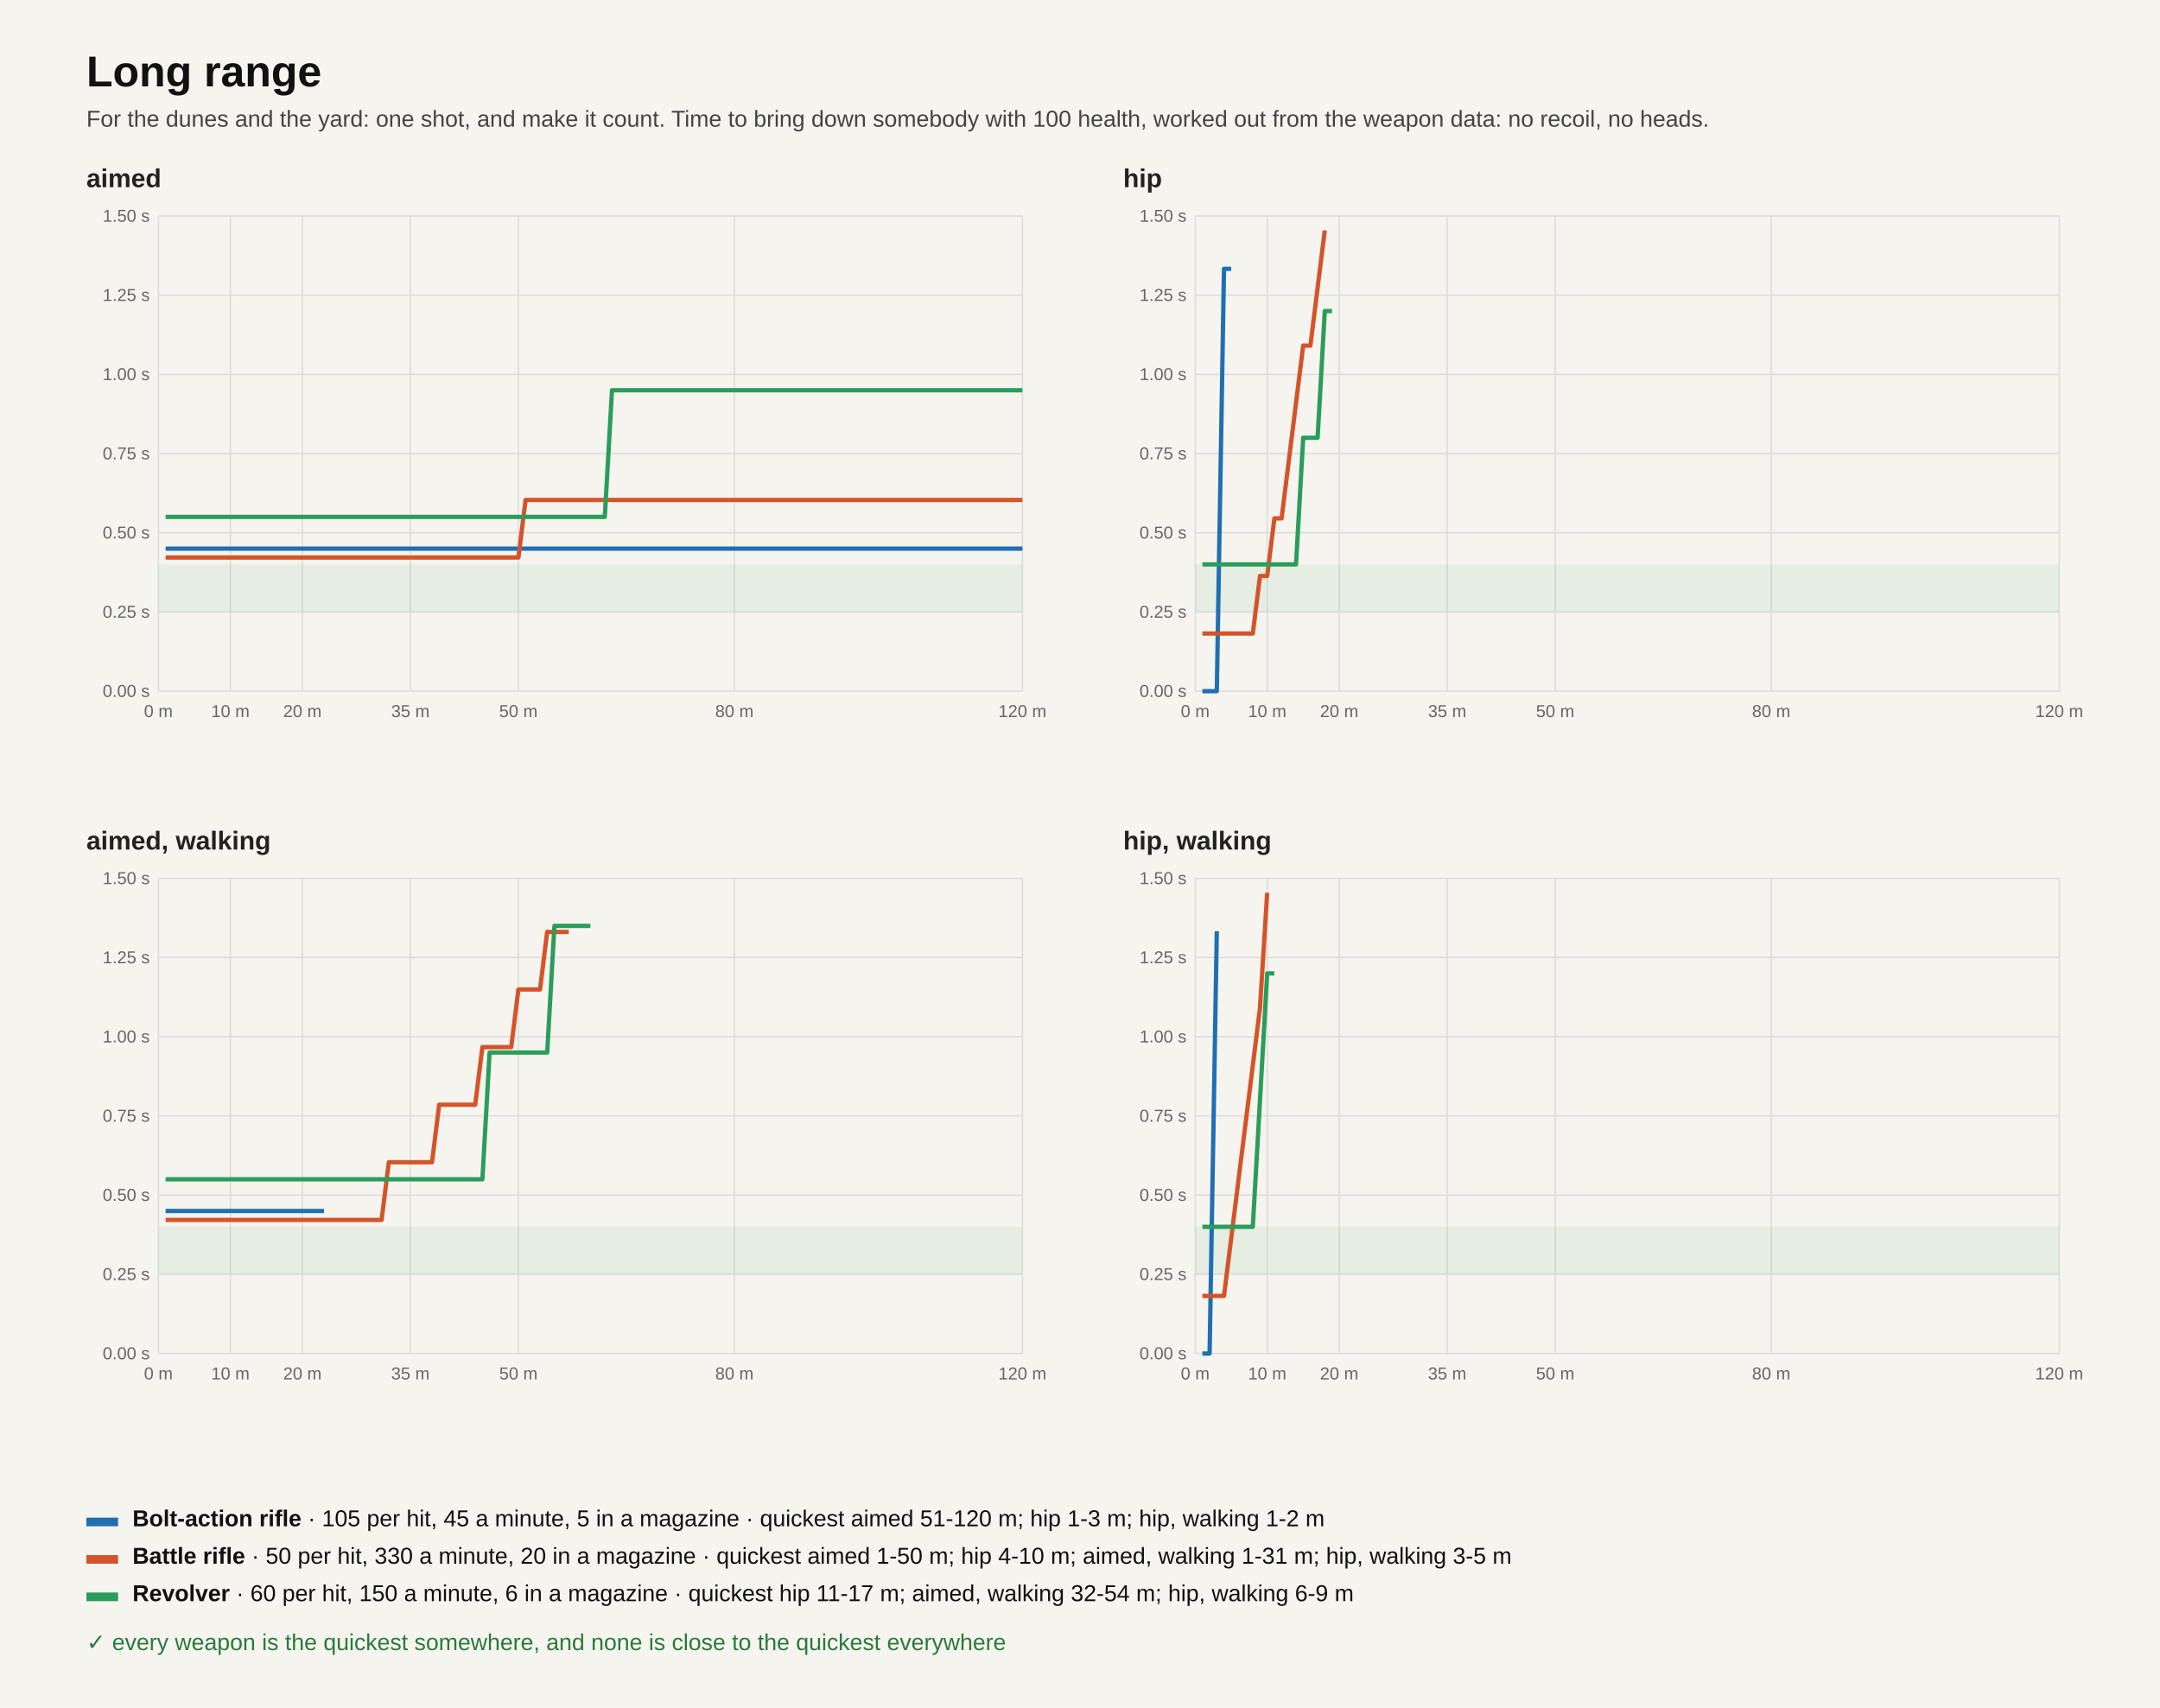
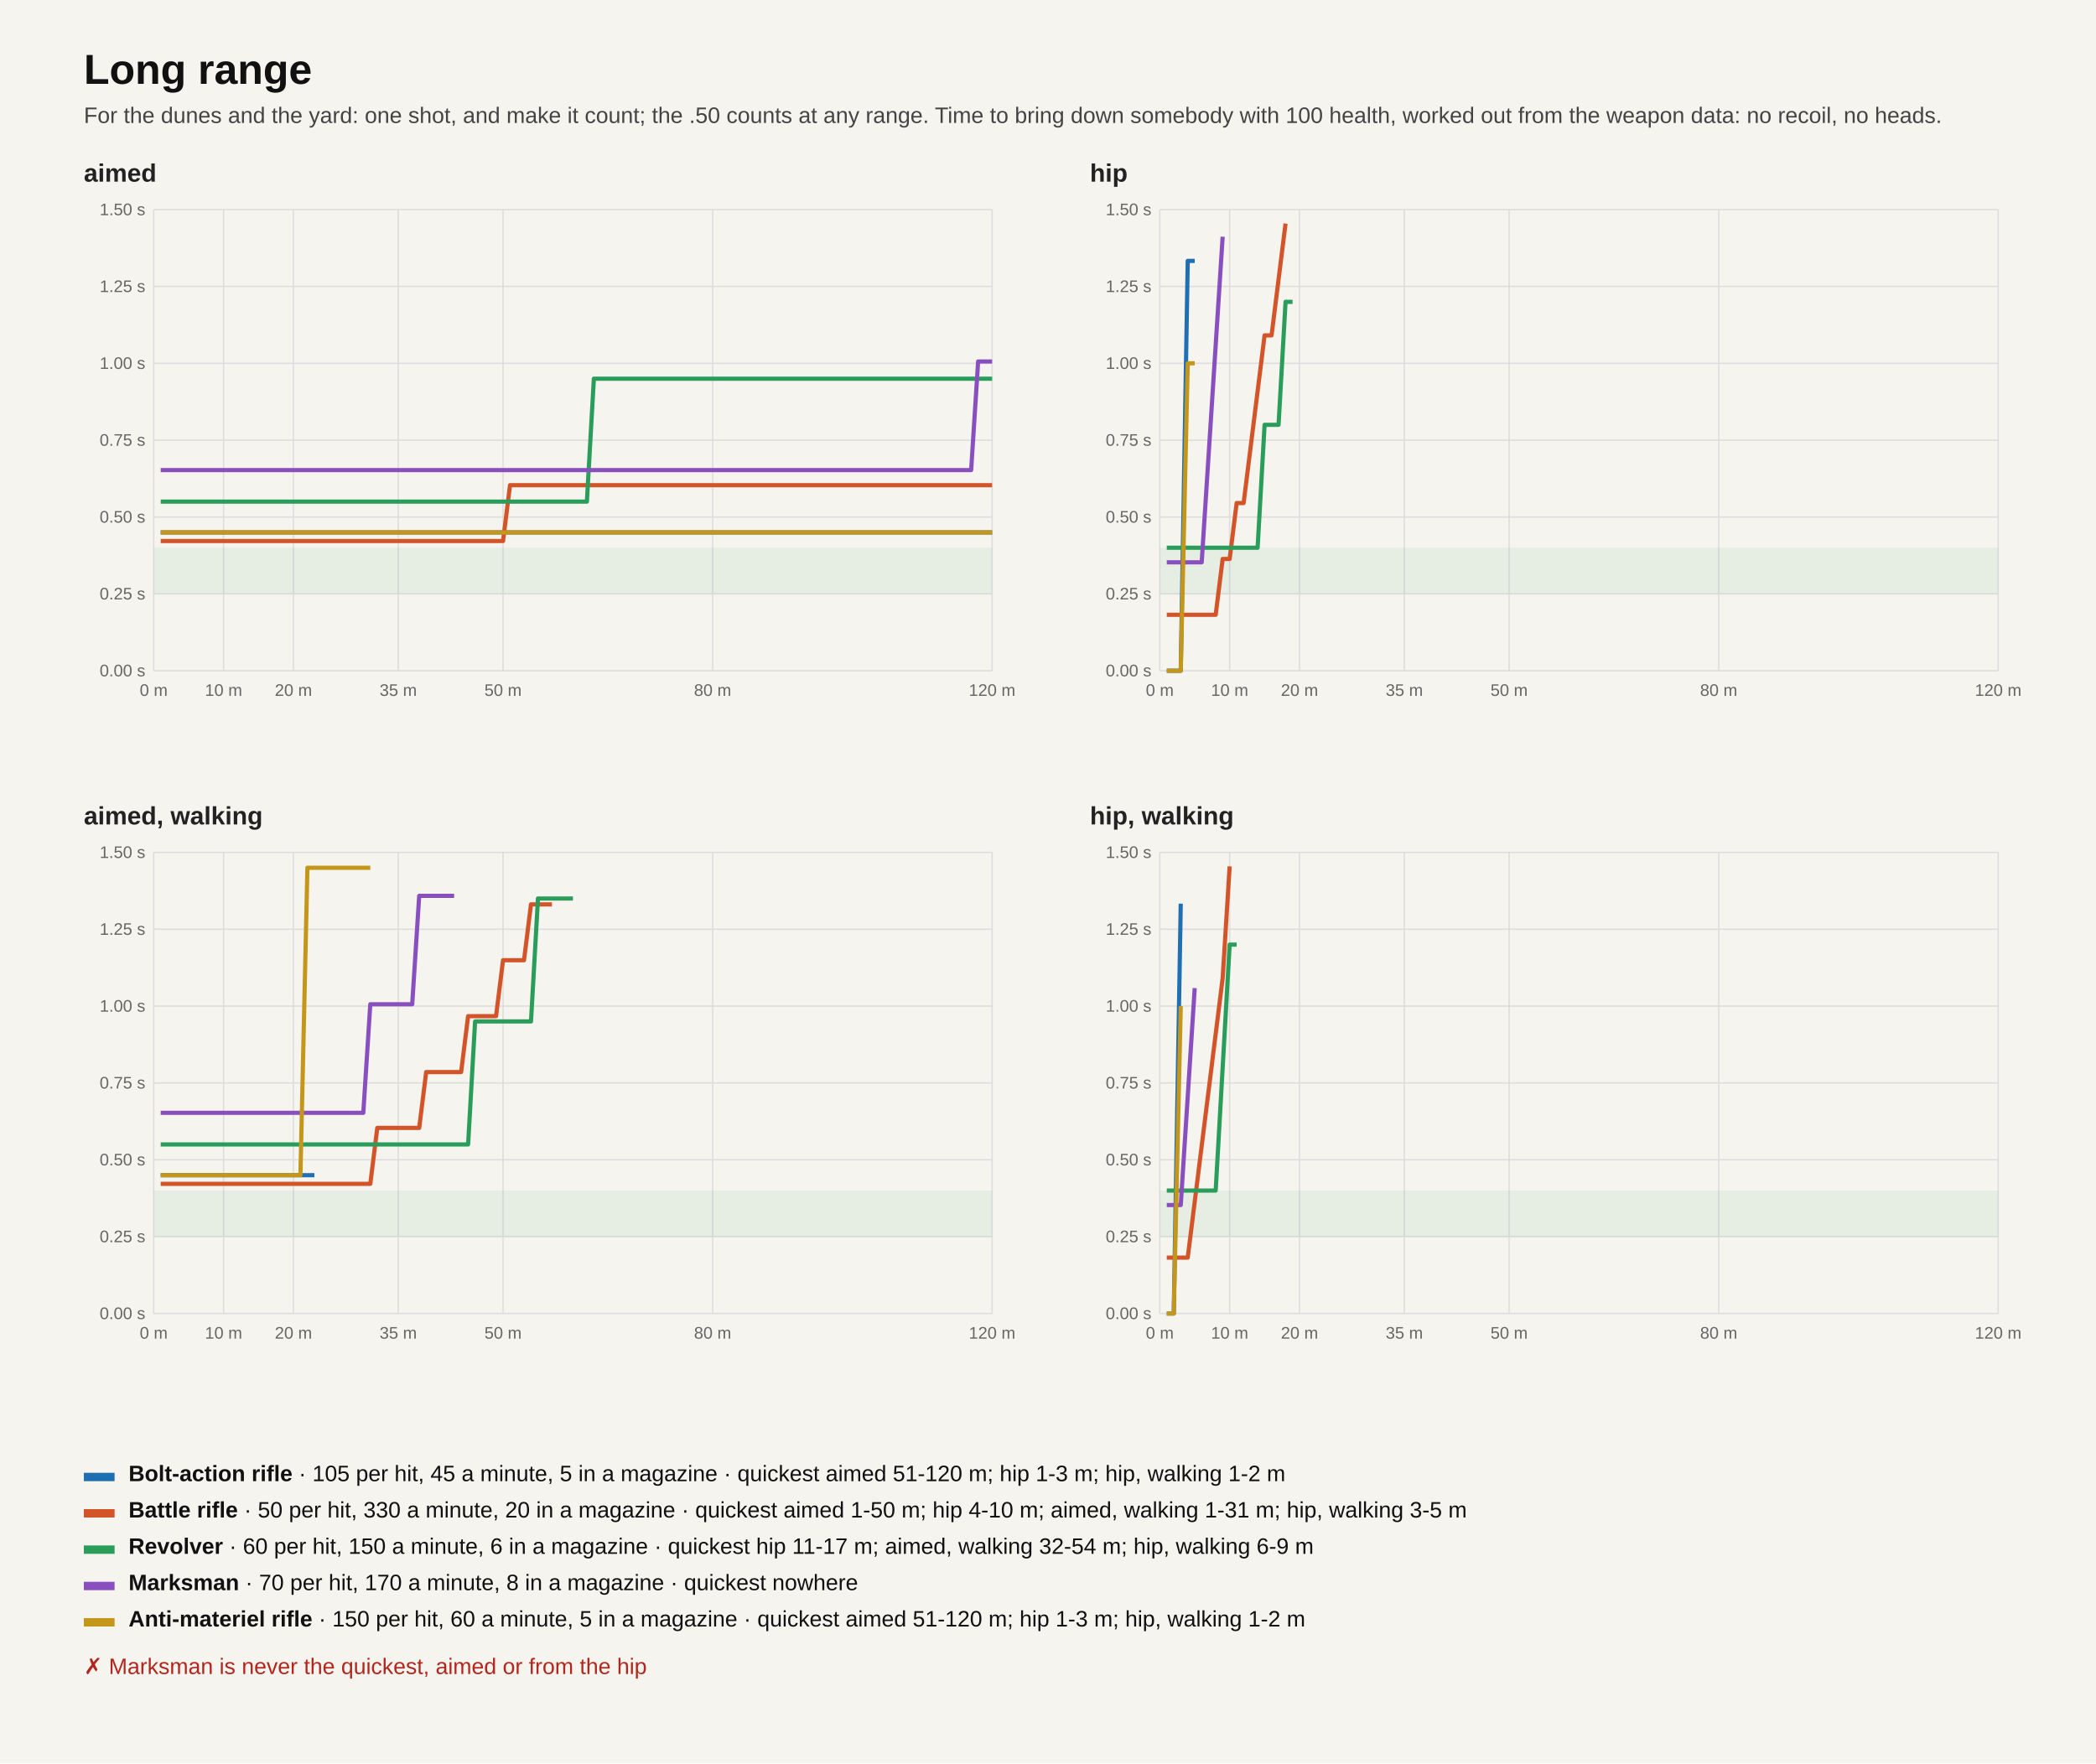
- <svg xmlns="http://www.w3.org/2000/svg" width="1500" height="1186" font-family="Arial">
+ <svg xmlns="http://www.w3.org/2000/svg" width="1500" height="1262" font-family="Arial">
  <rect width="100%" height="100%" fill="#f6f4ee" />
  <text x="60" y="60" font-size="30" font-weight="bold" fill="#111">Long range</text>
-   <text x="60" y="88" font-size="16" fill="#444">For the dunes and the yard: one shot, and make it count. Time to bring down somebody with 100 health, worked out from the weapon data: no recoil, no heads.</text>
+   <text x="60" y="88" font-size="16" fill="#444">For the dunes and the yard: one shot, and make it count; the .50 counts at any range. Time to bring down somebody with 100 health, worked out from the weapon data: no recoil, no heads.</text>
  <text x="60" y="130" font-size="18" font-weight="bold" fill="#222">aimed</text>
  <line x1="110.0" y1="480.0" x2="710.0" y2="480.0" stroke="#ddd" />
  <text x="104.0" y="484.0" font-size="12" fill="#666" text-anchor="end">0.00 s</text>
  <line x1="110.0" y1="425.0" x2="710.0" y2="425.0" stroke="#ddd" />
  <text x="104.0" y="429.0" font-size="12" fill="#666" text-anchor="end">0.25 s</text>
  <line x1="110.0" y1="370.0" x2="710.0" y2="370.0" stroke="#ddd" />
  <text x="104.0" y="374.0" font-size="12" fill="#666" text-anchor="end">0.50 s</text>
  <line x1="110.0" y1="315.0" x2="710.0" y2="315.0" stroke="#ddd" />
  <text x="104.0" y="319.0" font-size="12" fill="#666" text-anchor="end">0.75 s</text>
  <line x1="110.0" y1="260.0" x2="710.0" y2="260.0" stroke="#ddd" />
  <text x="104.0" y="264.0" font-size="12" fill="#666" text-anchor="end">1.00 s</text>
  <line x1="110.0" y1="205.0" x2="710.0" y2="205.0" stroke="#ddd" />
  <text x="104.0" y="209.0" font-size="12" fill="#666" text-anchor="end">1.25 s</text>
  <line x1="110.0" y1="150.0" x2="710.0" y2="150.0" stroke="#ddd" />
  <text x="104.0" y="154.0" font-size="12" fill="#666" text-anchor="end">1.50 s</text>
  <line x1="110.0" y1="480.0" x2="110.0" y2="150.0" stroke="#ddd" />
  <text x="110.0" y="498.0" font-size="12" fill="#666" text-anchor="middle">0 m</text>
  <line x1="160.0" y1="480.0" x2="160.0" y2="150.0" stroke="#ddd" />
  <text x="160.0" y="498.0" font-size="12" fill="#666" text-anchor="middle">10 m</text>
  <line x1="210.0" y1="480.0" x2="210.0" y2="150.0" stroke="#ddd" />
  <text x="210.0" y="498.0" font-size="12" fill="#666" text-anchor="middle">20 m</text>
  <line x1="285.0" y1="480.0" x2="285.0" y2="150.0" stroke="#ddd" />
  <text x="285.0" y="498.0" font-size="12" fill="#666" text-anchor="middle">35 m</text>
  <line x1="360.0" y1="480.0" x2="360.0" y2="150.0" stroke="#ddd" />
  <text x="360.0" y="498.0" font-size="12" fill="#666" text-anchor="middle">50 m</text>
  <line x1="510.0" y1="480.0" x2="510.0" y2="150.0" stroke="#ddd" />
  <text x="510.0" y="498.0" font-size="12" fill="#666" text-anchor="middle">80 m</text>
  <line x1="710.0" y1="480.0" x2="710.0" y2="150.0" stroke="#ddd" />
  <text x="710.0" y="498.0" font-size="12" fill="#666" text-anchor="middle">120 m</text>
  <rect x="110.0" y="392.0" width="600.0" height="33.0" fill="#2a9d5b" opacity="0.08" />
  <polyline points="115.0,381.0 120.0,381.0 125.0,381.0 130.0,381.0 135.0,381.0 140.0,381.0 145.0,381.0 150.0,381.0 155.0,381.0 160.0,381.0 165.0,381.0 170.0,381.0 175.0,381.0 180.0,381.0 185.0,381.0 190.0,381.0 195.0,381.0 200.0,381.0 205.0,381.0 210.0,381.0 215.0,381.0 220.0,381.0 225.0,381.0 230.0,381.0 235.0,381.0 240.0,381.0 245.0,381.0 250.0,381.0 255.0,381.0 260.0,381.0 265.0,381.0 270.0,381.0 275.0,381.0 280.0,381.0 285.0,381.0 290.0,381.0 295.0,381.0 300.0,381.0 305.0,381.0 310.0,381.0 315.0,381.0 320.0,381.0 325.0,381.0 330.0,381.0 335.0,381.0 340.0,381.0 345.0,381.0 350.0,381.0 355.0,381.0 360.0,381.0 365.0,381.0 370.0,381.0 375.0,381.0 380.0,381.0 385.0,381.0 390.0,381.0 395.0,381.0 400.0,381.0 405.0,381.0 410.0,381.0 415.0,381.0 420.0,381.0 425.0,381.0 430.0,381.0 435.0,381.0 440.0,381.0 445.0,381.0 450.0,381.0 455.0,381.0 460.0,381.0 465.0,381.0 470.0,381.0 475.0,381.0 480.0,381.0 485.0,381.0 490.0,381.0 495.0,381.0 500.0,381.0 505.0,381.0 510.0,381.0 515.0,381.0 520.0,381.0 525.0,381.0 530.0,381.0 535.0,381.0 540.0,381.0 545.0,381.0 550.0,381.0 555.0,381.0 560.0,381.0 565.0,381.0 570.0,381.0 575.0,381.0 580.0,381.0 585.0,381.0 590.0,381.0 595.0,381.0 600.0,381.0 605.0,381.0 610.0,381.0 615.0,381.0 620.0,381.0 625.0,381.0 630.0,381.0 635.0,381.0 640.0,381.0 645.0,381.0 650.0,381.0 655.0,381.0 660.0,381.0 665.0,381.0 670.0,381.0 675.0,381.0 680.0,381.0 685.0,381.0 690.0,381.0 695.0,381.0 700.0,381.0 705.0,381.0 710.0,381.0" fill="none" stroke="#1f6fb2" stroke-width="3" stroke-linejoin="round" />
  <polyline points="115.0,387.2 120.0,387.2 125.0,387.2 130.0,387.2 135.0,387.2 140.0,387.2 145.0,387.2 150.0,387.2 155.0,387.2 160.0,387.2 165.0,387.2 170.0,387.2 175.0,387.2 180.0,387.2 185.0,387.2 190.0,387.2 195.0,387.2 200.0,387.2 205.0,387.2 210.0,387.2 215.0,387.2 220.0,387.2 225.0,387.2 230.0,387.2 235.0,387.2 240.0,387.2 245.0,387.2 250.0,387.2 255.0,387.2 260.0,387.2 265.0,387.2 270.0,387.2 275.0,387.2 280.0,387.2 285.0,387.2 290.0,387.2 295.0,387.2 300.0,387.2 305.0,387.2 310.0,387.2 315.0,387.2 320.0,387.2 325.0,387.2 330.0,387.2 335.0,387.2 340.0,387.2 345.0,387.2 350.0,387.2 355.0,387.2 360.0,387.2 365.0,347.2 370.0,347.2 375.0,347.2 380.0,347.2 385.0,347.2 390.0,347.2 395.0,347.2 400.0,347.2 405.0,347.2 410.0,347.2 415.0,347.2 420.0,347.2 425.0,347.2 430.0,347.2 435.0,347.2 440.0,347.2 445.0,347.2 450.0,347.2 455.0,347.2 460.0,347.2 465.0,347.2 470.0,347.2 475.0,347.2 480.0,347.2 485.0,347.2 490.0,347.2 495.0,347.2 500.0,347.2 505.0,347.2 510.0,347.2 515.0,347.2 520.0,347.2 525.0,347.2 530.0,347.2 535.0,347.2 540.0,347.2 545.0,347.2 550.0,347.2 555.0,347.2 560.0,347.2 565.0,347.2 570.0,347.2 575.0,347.2 580.0,347.2 585.0,347.2 590.0,347.2 595.0,347.2 600.0,347.2 605.0,347.2 610.0,347.2 615.0,347.2 620.0,347.2 625.0,347.2 630.0,347.2 635.0,347.2 640.0,347.2 645.0,347.2 650.0,347.2 655.0,347.2 660.0,347.2 665.0,347.2 670.0,347.2 675.0,347.2 680.0,347.2 685.0,347.2 690.0,347.2 695.0,347.2 700.0,347.2 705.0,347.2 710.0,347.2" fill="none" stroke="#d4542a" stroke-width="3" stroke-linejoin="round" />
  <polyline points="115.0,359.0 120.0,359.0 125.0,359.0 130.0,359.0 135.0,359.0 140.0,359.0 145.0,359.0 150.0,359.0 155.0,359.0 160.0,359.0 165.0,359.0 170.0,359.0 175.0,359.0 180.0,359.0 185.0,359.0 190.0,359.0 195.0,359.0 200.0,359.0 205.0,359.0 210.0,359.0 215.0,359.0 220.0,359.0 225.0,359.0 230.0,359.0 235.0,359.0 240.0,359.0 245.0,359.0 250.0,359.0 255.0,359.0 260.0,359.0 265.0,359.0 270.0,359.0 275.0,359.0 280.0,359.0 285.0,359.0 290.0,359.0 295.0,359.0 300.0,359.0 305.0,359.0 310.0,359.0 315.0,359.0 320.0,359.0 325.0,359.0 330.0,359.0 335.0,359.0 340.0,359.0 345.0,359.0 350.0,359.0 355.0,359.0 360.0,359.0 365.0,359.0 370.0,359.0 375.0,359.0 380.0,359.0 385.0,359.0 390.0,359.0 395.0,359.0 400.0,359.0 405.0,359.0 410.0,359.0 415.0,359.0 420.0,359.0 425.0,271.0 430.0,271.0 435.0,271.0 440.0,271.0 445.0,271.0 450.0,271.0 455.0,271.0 460.0,271.0 465.0,271.0 470.0,271.0 475.0,271.0 480.0,271.0 485.0,271.0 490.0,271.0 495.0,271.0 500.0,271.0 505.0,271.0 510.0,271.0 515.0,271.0 520.0,271.0 525.0,271.0 530.0,271.0 535.0,271.0 540.0,271.0 545.0,271.0 550.0,271.0 555.0,271.0 560.0,271.0 565.0,271.0 570.0,271.0 575.0,271.0 580.0,271.0 585.0,271.0 590.0,271.0 595.0,271.0 600.0,271.0 605.0,271.0 610.0,271.0 615.0,271.0 620.0,271.0 625.0,271.0 630.0,271.0 635.0,271.0 640.0,271.0 645.0,271.0 650.0,271.0 655.0,271.0 660.0,271.0 665.0,271.0 670.0,271.0 675.0,271.0 680.0,271.0 685.0,271.0 690.0,271.0 695.0,271.0 700.0,271.0 705.0,271.0 710.0,271.0" fill="none" stroke="#2a9d5b" stroke-width="3" stroke-linejoin="round" />
+   <polyline points="115.0,336.4 120.0,336.4 125.0,336.4 130.0,336.4 135.0,336.4 140.0,336.4 145.0,336.4 150.0,336.4 155.0,336.4 160.0,336.4 165.0,336.4 170.0,336.4 175.0,336.4 180.0,336.4 185.0,336.4 190.0,336.4 195.0,336.4 200.0,336.4 205.0,336.4 210.0,336.4 215.0,336.4 220.0,336.4 225.0,336.4 230.0,336.4 235.0,336.4 240.0,336.4 245.0,336.4 250.0,336.4 255.0,336.4 260.0,336.4 265.0,336.4 270.0,336.4 275.0,336.4 280.0,336.4 285.0,336.4 290.0,336.4 295.0,336.4 300.0,336.4 305.0,336.4 310.0,336.4 315.0,336.4 320.0,336.4 325.0,336.4 330.0,336.4 335.0,336.4 340.0,336.4 345.0,336.4 350.0,336.4 355.0,336.4 360.0,336.4 365.0,336.4 370.0,336.4 375.0,336.4 380.0,336.4 385.0,336.4 390.0,336.4 395.0,336.4 400.0,336.4 405.0,336.4 410.0,336.4 415.0,336.4 420.0,336.4 425.0,336.4 430.0,336.4 435.0,336.4 440.0,336.4 445.0,336.4 450.0,336.4 455.0,336.4 460.0,336.4 465.0,336.4 470.0,336.4 475.0,336.4 480.0,336.4 485.0,336.4 490.0,336.4 495.0,336.4 500.0,336.4 505.0,336.4 510.0,336.4 515.0,336.4 520.0,336.4 525.0,336.4 530.0,336.4 535.0,336.4 540.0,336.4 545.0,336.4 550.0,336.4 555.0,336.4 560.0,336.4 565.0,336.4 570.0,336.4 575.0,336.4 580.0,336.4 585.0,336.4 590.0,336.4 595.0,336.4 600.0,336.4 605.0,336.4 610.0,336.4 615.0,336.4 620.0,336.4 625.0,336.4 630.0,336.4 635.0,336.4 640.0,336.4 645.0,336.4 650.0,336.4 655.0,336.4 660.0,336.4 665.0,336.4 670.0,336.4 675.0,336.4 680.0,336.4 685.0,336.4 690.0,336.4 695.0,336.4 700.0,258.7 705.0,258.7 710.0,258.7" fill="none" stroke="#8a4fbf" stroke-width="3" stroke-linejoin="round" />
+   <polyline points="115.0,381.0 120.0,381.0 125.0,381.0 130.0,381.0 135.0,381.0 140.0,381.0 145.0,381.0 150.0,381.0 155.0,381.0 160.0,381.0 165.0,381.0 170.0,381.0 175.0,381.0 180.0,381.0 185.0,381.0 190.0,381.0 195.0,381.0 200.0,381.0 205.0,381.0 210.0,381.0 215.0,381.0 220.0,381.0 225.0,381.0 230.0,381.0 235.0,381.0 240.0,381.0 245.0,381.0 250.0,381.0 255.0,381.0 260.0,381.0 265.0,381.0 270.0,381.0 275.0,381.0 280.0,381.0 285.0,381.0 290.0,381.0 295.0,381.0 300.0,381.0 305.0,381.0 310.0,381.0 315.0,381.0 320.0,381.0 325.0,381.0 330.0,381.0 335.0,381.0 340.0,381.0 345.0,381.0 350.0,381.0 355.0,381.0 360.0,381.0 365.0,381.0 370.0,381.0 375.0,381.0 380.0,381.0 385.0,381.0 390.0,381.0 395.0,381.0 400.0,381.0 405.0,381.0 410.0,381.0 415.0,381.0 420.0,381.0 425.0,381.0 430.0,381.0 435.0,381.0 440.0,381.0 445.0,381.0 450.0,381.0 455.0,381.0 460.0,381.0 465.0,381.0 470.0,381.0 475.0,381.0 480.0,381.0 485.0,381.0 490.0,381.0 495.0,381.0 500.0,381.0 505.0,381.0 510.0,381.0 515.0,381.0 520.0,381.0 525.0,381.0 530.0,381.0 535.0,381.0 540.0,381.0 545.0,381.0 550.0,381.0 555.0,381.0 560.0,381.0 565.0,381.0 570.0,381.0 575.0,381.0 580.0,381.0 585.0,381.0 590.0,381.0 595.0,381.0 600.0,381.0 605.0,381.0 610.0,381.0 615.0,381.0 620.0,381.0 625.0,381.0 630.0,381.0 635.0,381.0 640.0,381.0 645.0,381.0 650.0,381.0 655.0,381.0 660.0,381.0 665.0,381.0 670.0,381.0 675.0,381.0 680.0,381.0 685.0,381.0 690.0,381.0 695.0,381.0 700.0,381.0 705.0,381.0 710.0,381.0" fill="none" stroke="#c4961a" stroke-width="3" stroke-linejoin="round" />
  <text x="780" y="130" font-size="18" font-weight="bold" fill="#222">hip</text>
  <line x1="830.0" y1="480.0" x2="1430.0" y2="480.0" stroke="#ddd" />
  <text x="824.0" y="484.0" font-size="12" fill="#666" text-anchor="end">0.00 s</text>
  <line x1="830.0" y1="425.0" x2="1430.0" y2="425.0" stroke="#ddd" />
  <text x="824.0" y="429.0" font-size="12" fill="#666" text-anchor="end">0.25 s</text>
  <line x1="830.0" y1="370.0" x2="1430.0" y2="370.0" stroke="#ddd" />
  <text x="824.0" y="374.0" font-size="12" fill="#666" text-anchor="end">0.50 s</text>
  <line x1="830.0" y1="315.0" x2="1430.0" y2="315.0" stroke="#ddd" />
  <text x="824.0" y="319.0" font-size="12" fill="#666" text-anchor="end">0.75 s</text>
  <line x1="830.0" y1="260.0" x2="1430.0" y2="260.0" stroke="#ddd" />
  <text x="824.0" y="264.0" font-size="12" fill="#666" text-anchor="end">1.00 s</text>
  <line x1="830.0" y1="205.0" x2="1430.0" y2="205.0" stroke="#ddd" />
  <text x="824.0" y="209.0" font-size="12" fill="#666" text-anchor="end">1.25 s</text>
  <line x1="830.0" y1="150.0" x2="1430.0" y2="150.0" stroke="#ddd" />
  <text x="824.0" y="154.0" font-size="12" fill="#666" text-anchor="end">1.50 s</text>
  <line x1="830.0" y1="480.0" x2="830.0" y2="150.0" stroke="#ddd" />
  <text x="830.0" y="498.0" font-size="12" fill="#666" text-anchor="middle">0 m</text>
  <line x1="880.0" y1="480.0" x2="880.0" y2="150.0" stroke="#ddd" />
  <text x="880.0" y="498.0" font-size="12" fill="#666" text-anchor="middle">10 m</text>
  <line x1="930.0" y1="480.0" x2="930.0" y2="150.0" stroke="#ddd" />
  <text x="930.0" y="498.0" font-size="12" fill="#666" text-anchor="middle">20 m</text>
  <line x1="1005.0" y1="480.0" x2="1005.0" y2="150.0" stroke="#ddd" />
  <text x="1005.0" y="498.0" font-size="12" fill="#666" text-anchor="middle">35 m</text>
  <line x1="1080.0" y1="480.0" x2="1080.0" y2="150.0" stroke="#ddd" />
  <text x="1080.0" y="498.0" font-size="12" fill="#666" text-anchor="middle">50 m</text>
  <line x1="1230.0" y1="480.0" x2="1230.0" y2="150.0" stroke="#ddd" />
  <text x="1230.0" y="498.0" font-size="12" fill="#666" text-anchor="middle">80 m</text>
  <line x1="1430.0" y1="480.0" x2="1430.0" y2="150.0" stroke="#ddd" />
  <text x="1430.0" y="498.0" font-size="12" fill="#666" text-anchor="middle">120 m</text>
  <rect x="830.0" y="392.0" width="600.0" height="33.0" fill="#2a9d5b" opacity="0.08" />
  <polyline points="835.0,480.0 840.0,480.0 845.0,480.0 850.0,186.7 855.0,186.7" fill="none" stroke="#1f6fb2" stroke-width="3" stroke-linejoin="round" />
  <polyline points="835.0,440.0 840.0,440.0 845.0,440.0 850.0,440.0 855.0,440.0 860.0,440.0 865.0,440.0 870.0,440.0 875.0,400.0 880.0,400.0 885.0,360.0 890.0,360.0 895.0,320.0 900.0,280.0 905.0,240.0 910.0,240.0 915.0,200.0 920.0,160.0" fill="none" stroke="#d4542a" stroke-width="3" stroke-linejoin="round" />
  <polyline points="835.0,392.0 840.0,392.0 845.0,392.0 850.0,392.0 855.0,392.0 860.0,392.0 865.0,392.0 870.0,392.0 875.0,392.0 880.0,392.0 885.0,392.0 890.0,392.0 895.0,392.0 900.0,392.0 905.0,304.0 910.0,304.0 915.0,304.0 920.0,216.0 925.0,216.0" fill="none" stroke="#2a9d5b" stroke-width="3" stroke-linejoin="round" />
+   <polyline points="835.0,402.4 840.0,402.4 845.0,402.4 850.0,402.4 855.0,402.4 860.0,402.4 865.0,324.7 870.0,247.1 875.0,169.4" fill="none" stroke="#8a4fbf" stroke-width="3" stroke-linejoin="round" />
+   <polyline points="835.0,480.0 840.0,480.0 845.0,480.0 850.0,260.0 855.0,260.0" fill="none" stroke="#c4961a" stroke-width="3" stroke-linejoin="round" />
  <text x="60" y="590" font-size="18" font-weight="bold" fill="#222">aimed, walking</text>
  <line x1="110.0" y1="940.0" x2="710.0" y2="940.0" stroke="#ddd" />
  <text x="104.0" y="944.0" font-size="12" fill="#666" text-anchor="end">0.00 s</text>
  <line x1="110.0" y1="885.0" x2="710.0" y2="885.0" stroke="#ddd" />
  <text x="104.0" y="889.0" font-size="12" fill="#666" text-anchor="end">0.25 s</text>
  <line x1="110.0" y1="830.0" x2="710.0" y2="830.0" stroke="#ddd" />
  <text x="104.0" y="834.0" font-size="12" fill="#666" text-anchor="end">0.50 s</text>
  <line x1="110.0" y1="775.0" x2="710.0" y2="775.0" stroke="#ddd" />
  <text x="104.0" y="779.0" font-size="12" fill="#666" text-anchor="end">0.75 s</text>
  <line x1="110.0" y1="720.0" x2="710.0" y2="720.0" stroke="#ddd" />
  <text x="104.0" y="724.0" font-size="12" fill="#666" text-anchor="end">1.00 s</text>
  <line x1="110.0" y1="665.0" x2="710.0" y2="665.0" stroke="#ddd" />
  <text x="104.0" y="669.0" font-size="12" fill="#666" text-anchor="end">1.25 s</text>
  <line x1="110.0" y1="610.0" x2="710.0" y2="610.0" stroke="#ddd" />
  <text x="104.0" y="614.0" font-size="12" fill="#666" text-anchor="end">1.50 s</text>
  <line x1="110.0" y1="940.0" x2="110.0" y2="610.0" stroke="#ddd" />
  <text x="110.0" y="958.0" font-size="12" fill="#666" text-anchor="middle">0 m</text>
  <line x1="160.0" y1="940.0" x2="160.0" y2="610.0" stroke="#ddd" />
  <text x="160.0" y="958.0" font-size="12" fill="#666" text-anchor="middle">10 m</text>
  <line x1="210.0" y1="940.0" x2="210.0" y2="610.0" stroke="#ddd" />
  <text x="210.0" y="958.0" font-size="12" fill="#666" text-anchor="middle">20 m</text>
  <line x1="285.0" y1="940.0" x2="285.0" y2="610.0" stroke="#ddd" />
  <text x="285.0" y="958.0" font-size="12" fill="#666" text-anchor="middle">35 m</text>
  <line x1="360.0" y1="940.0" x2="360.0" y2="610.0" stroke="#ddd" />
  <text x="360.0" y="958.0" font-size="12" fill="#666" text-anchor="middle">50 m</text>
  <line x1="510.0" y1="940.0" x2="510.0" y2="610.0" stroke="#ddd" />
  <text x="510.0" y="958.0" font-size="12" fill="#666" text-anchor="middle">80 m</text>
  <line x1="710.0" y1="940.0" x2="710.0" y2="610.0" stroke="#ddd" />
  <text x="710.0" y="958.0" font-size="12" fill="#666" text-anchor="middle">120 m</text>
  <rect x="110.0" y="852.0" width="600.0" height="33.0" fill="#2a9d5b" opacity="0.08" />
  <polyline points="115.0,841.0 120.0,841.0 125.0,841.0 130.0,841.0 135.0,841.0 140.0,841.0 145.0,841.0 150.0,841.0 155.0,841.0 160.0,841.0 165.0,841.0 170.0,841.0 175.0,841.0 180.0,841.0 185.0,841.0 190.0,841.0 195.0,841.0 200.0,841.0 205.0,841.0 210.0,841.0 215.0,841.0 220.0,841.0 225.0,841.0" fill="none" stroke="#1f6fb2" stroke-width="3" stroke-linejoin="round" />
  <polyline points="115.0,847.2 120.0,847.2 125.0,847.2 130.0,847.2 135.0,847.2 140.0,847.2 145.0,847.2 150.0,847.2 155.0,847.2 160.0,847.2 165.0,847.2 170.0,847.2 175.0,847.2 180.0,847.2 185.0,847.2 190.0,847.2 195.0,847.2 200.0,847.2 205.0,847.2 210.0,847.2 215.0,847.2 220.0,847.2 225.0,847.2 230.0,847.2 235.0,847.2 240.0,847.2 245.0,847.2 250.0,847.2 255.0,847.2 260.0,847.2 265.0,847.2 270.0,807.2 275.0,807.2 280.0,807.2 285.0,807.2 290.0,807.2 295.0,807.2 300.0,807.2 305.0,767.2 310.0,767.2 315.0,767.2 320.0,767.2 325.0,767.2 330.0,767.2 335.0,727.2 340.0,727.2 345.0,727.2 350.0,727.2 355.0,727.2 360.0,687.2 365.0,687.2 370.0,687.2 375.0,687.2 380.0,647.2 385.0,647.2 390.0,647.2 395.0,647.2" fill="none" stroke="#d4542a" stroke-width="3" stroke-linejoin="round" />
  <polyline points="115.0,819.0 120.0,819.0 125.0,819.0 130.0,819.0 135.0,819.0 140.0,819.0 145.0,819.0 150.0,819.0 155.0,819.0 160.0,819.0 165.0,819.0 170.0,819.0 175.0,819.0 180.0,819.0 185.0,819.0 190.0,819.0 195.0,819.0 200.0,819.0 205.0,819.0 210.0,819.0 215.0,819.0 220.0,819.0 225.0,819.0 230.0,819.0 235.0,819.0 240.0,819.0 245.0,819.0 250.0,819.0 255.0,819.0 260.0,819.0 265.0,819.0 270.0,819.0 275.0,819.0 280.0,819.0 285.0,819.0 290.0,819.0 295.0,819.0 300.0,819.0 305.0,819.0 310.0,819.0 315.0,819.0 320.0,819.0 325.0,819.0 330.0,819.0 335.0,819.0 340.0,731.0 345.0,731.0 350.0,731.0 355.0,731.0 360.0,731.0 365.0,731.0 370.0,731.0 375.0,731.0 380.0,731.0 385.0,643.0 390.0,643.0 395.0,643.0 400.0,643.0 405.0,643.0 410.0,643.0" fill="none" stroke="#2a9d5b" stroke-width="3" stroke-linejoin="round" />
+   <polyline points="115.0,796.4 120.0,796.4 125.0,796.4 130.0,796.4 135.0,796.4 140.0,796.4 145.0,796.4 150.0,796.4 155.0,796.4 160.0,796.4 165.0,796.4 170.0,796.4 175.0,796.4 180.0,796.4 185.0,796.4 190.0,796.4 195.0,796.4 200.0,796.4 205.0,796.4 210.0,796.4 215.0,796.4 220.0,796.4 225.0,796.4 230.0,796.4 235.0,796.4 240.0,796.4 245.0,796.4 250.0,796.4 255.0,796.4 260.0,796.4 265.0,718.7 270.0,718.7 275.0,718.7 280.0,718.7 285.0,718.7 290.0,718.7 295.0,718.7 300.0,641.1 305.0,641.1 310.0,641.1 315.0,641.1 320.0,641.1 325.0,641.1" fill="none" stroke="#8a4fbf" stroke-width="3" stroke-linejoin="round" />
+   <polyline points="115.0,841.0 120.0,841.0 125.0,841.0 130.0,841.0 135.0,841.0 140.0,841.0 145.0,841.0 150.0,841.0 155.0,841.0 160.0,841.0 165.0,841.0 170.0,841.0 175.0,841.0 180.0,841.0 185.0,841.0 190.0,841.0 195.0,841.0 200.0,841.0 205.0,841.0 210.0,841.0 215.0,841.0 220.0,621.0 225.0,621.0 230.0,621.0 235.0,621.0 240.0,621.0 245.0,621.0 250.0,621.0 255.0,621.0 260.0,621.0 265.0,621.0" fill="none" stroke="#c4961a" stroke-width="3" stroke-linejoin="round" />
  <text x="780" y="590" font-size="18" font-weight="bold" fill="#222">hip, walking</text>
  <line x1="830.0" y1="940.0" x2="1430.0" y2="940.0" stroke="#ddd" />
  <text x="824.0" y="944.0" font-size="12" fill="#666" text-anchor="end">0.00 s</text>
  <line x1="830.0" y1="885.0" x2="1430.0" y2="885.0" stroke="#ddd" />
  <text x="824.0" y="889.0" font-size="12" fill="#666" text-anchor="end">0.25 s</text>
  <line x1="830.0" y1="830.0" x2="1430.0" y2="830.0" stroke="#ddd" />
  <text x="824.0" y="834.0" font-size="12" fill="#666" text-anchor="end">0.50 s</text>
  <line x1="830.0" y1="775.0" x2="1430.0" y2="775.0" stroke="#ddd" />
  <text x="824.0" y="779.0" font-size="12" fill="#666" text-anchor="end">0.75 s</text>
  <line x1="830.0" y1="720.0" x2="1430.0" y2="720.0" stroke="#ddd" />
  <text x="824.0" y="724.0" font-size="12" fill="#666" text-anchor="end">1.00 s</text>
  <line x1="830.0" y1="665.0" x2="1430.0" y2="665.0" stroke="#ddd" />
  <text x="824.0" y="669.0" font-size="12" fill="#666" text-anchor="end">1.25 s</text>
  <line x1="830.0" y1="610.0" x2="1430.0" y2="610.0" stroke="#ddd" />
  <text x="824.0" y="614.0" font-size="12" fill="#666" text-anchor="end">1.50 s</text>
  <line x1="830.0" y1="940.0" x2="830.0" y2="610.0" stroke="#ddd" />
  <text x="830.0" y="958.0" font-size="12" fill="#666" text-anchor="middle">0 m</text>
  <line x1="880.0" y1="940.0" x2="880.0" y2="610.0" stroke="#ddd" />
  <text x="880.0" y="958.0" font-size="12" fill="#666" text-anchor="middle">10 m</text>
  <line x1="930.0" y1="940.0" x2="930.0" y2="610.0" stroke="#ddd" />
  <text x="930.0" y="958.0" font-size="12" fill="#666" text-anchor="middle">20 m</text>
  <line x1="1005.0" y1="940.0" x2="1005.0" y2="610.0" stroke="#ddd" />
  <text x="1005.0" y="958.0" font-size="12" fill="#666" text-anchor="middle">35 m</text>
  <line x1="1080.0" y1="940.0" x2="1080.0" y2="610.0" stroke="#ddd" />
  <text x="1080.0" y="958.0" font-size="12" fill="#666" text-anchor="middle">50 m</text>
  <line x1="1230.0" y1="940.0" x2="1230.0" y2="610.0" stroke="#ddd" />
  <text x="1230.0" y="958.0" font-size="12" fill="#666" text-anchor="middle">80 m</text>
  <line x1="1430.0" y1="940.0" x2="1430.0" y2="610.0" stroke="#ddd" />
  <text x="1430.0" y="958.0" font-size="12" fill="#666" text-anchor="middle">120 m</text>
  <rect x="830.0" y="852.0" width="600.0" height="33.0" fill="#2a9d5b" opacity="0.08" />
  <polyline points="835.0,940.0 840.0,940.0 845.0,646.7" fill="none" stroke="#1f6fb2" stroke-width="3" stroke-linejoin="round" />
  <polyline points="835.0,900.0 840.0,900.0 845.0,900.0 850.0,900.0 855.0,860.0 860.0,820.0 865.0,780.0 870.0,740.0 875.0,700.0 880.0,620.0" fill="none" stroke="#d4542a" stroke-width="3" stroke-linejoin="round" />
  <polyline points="835.0,852.0 840.0,852.0 845.0,852.0 850.0,852.0 855.0,852.0 860.0,852.0 865.0,852.0 870.0,852.0 875.0,764.0 880.0,676.0 885.0,676.0" fill="none" stroke="#2a9d5b" stroke-width="3" stroke-linejoin="round" />
+   <polyline points="835.0,862.4 840.0,862.4 845.0,862.4 850.0,784.7 855.0,707.1" fill="none" stroke="#8a4fbf" stroke-width="3" stroke-linejoin="round" />
+   <polyline points="835.0,940.0 840.0,940.0 845.0,720.0" fill="none" stroke="#c4961a" stroke-width="3" stroke-linejoin="round" />
  <rect x="60" y="1054" width="22" height="6" fill="#1f6fb2" />
  <text x="92" y="1060" font-size="16" fill="#111">
    <tspan font-weight="bold">Bolt-action rifle</tspan>  ·  105 per hit, 45 a minute, 5 in a magazine  ·  quickest aimed 51-120 m; hip 1-3 m; hip, walking 1-2 m</text>
  <rect x="60" y="1080" width="22" height="6" fill="#d4542a" />
  <text x="92" y="1086" font-size="16" fill="#111">
    <tspan font-weight="bold">Battle rifle</tspan>  ·  50 per hit, 330 a minute, 20 in a magazine  ·  quickest aimed 1-50 m; hip 4-10 m; aimed, walking 1-31 m; hip, walking 3-5 m</text>
  <rect x="60" y="1106" width="22" height="6" fill="#2a9d5b" />
  <text x="92" y="1112" font-size="16" fill="#111">
    <tspan font-weight="bold">Revolver</tspan>  ·  60 per hit, 150 a minute, 6 in a magazine  ·  quickest hip 11-17 m; aimed, walking 32-54 m; hip, walking 6-9 m</text>
-   <text x="60" y="1146" font-size="16" fill="#2a7a3b">✓ every weapon is the quickest somewhere, and none is close to the quickest everywhere</text>
+   <rect x="60" y="1132" width="22" height="6" fill="#8a4fbf" />
+   <text x="92" y="1138" font-size="16" fill="#111">
+     <tspan font-weight="bold">Marksman</tspan>  ·  70 per hit, 170 a minute, 8 in a magazine  ·  quickest nowhere</text>
+   <rect x="60" y="1158" width="22" height="6" fill="#c4961a" />
+   <text x="92" y="1164" font-size="16" fill="#111">
+     <tspan font-weight="bold">Anti-materiel rifle</tspan>  ·  150 per hit, 60 a minute, 5 in a magazine  ·  quickest aimed 51-120 m; hip 1-3 m; hip, walking 1-2 m</text>
+   <text x="60" y="1198" font-size="16" fill="#b3261e">✗ Marksman is never the quickest, aimed or from the hip</text>
</svg>
